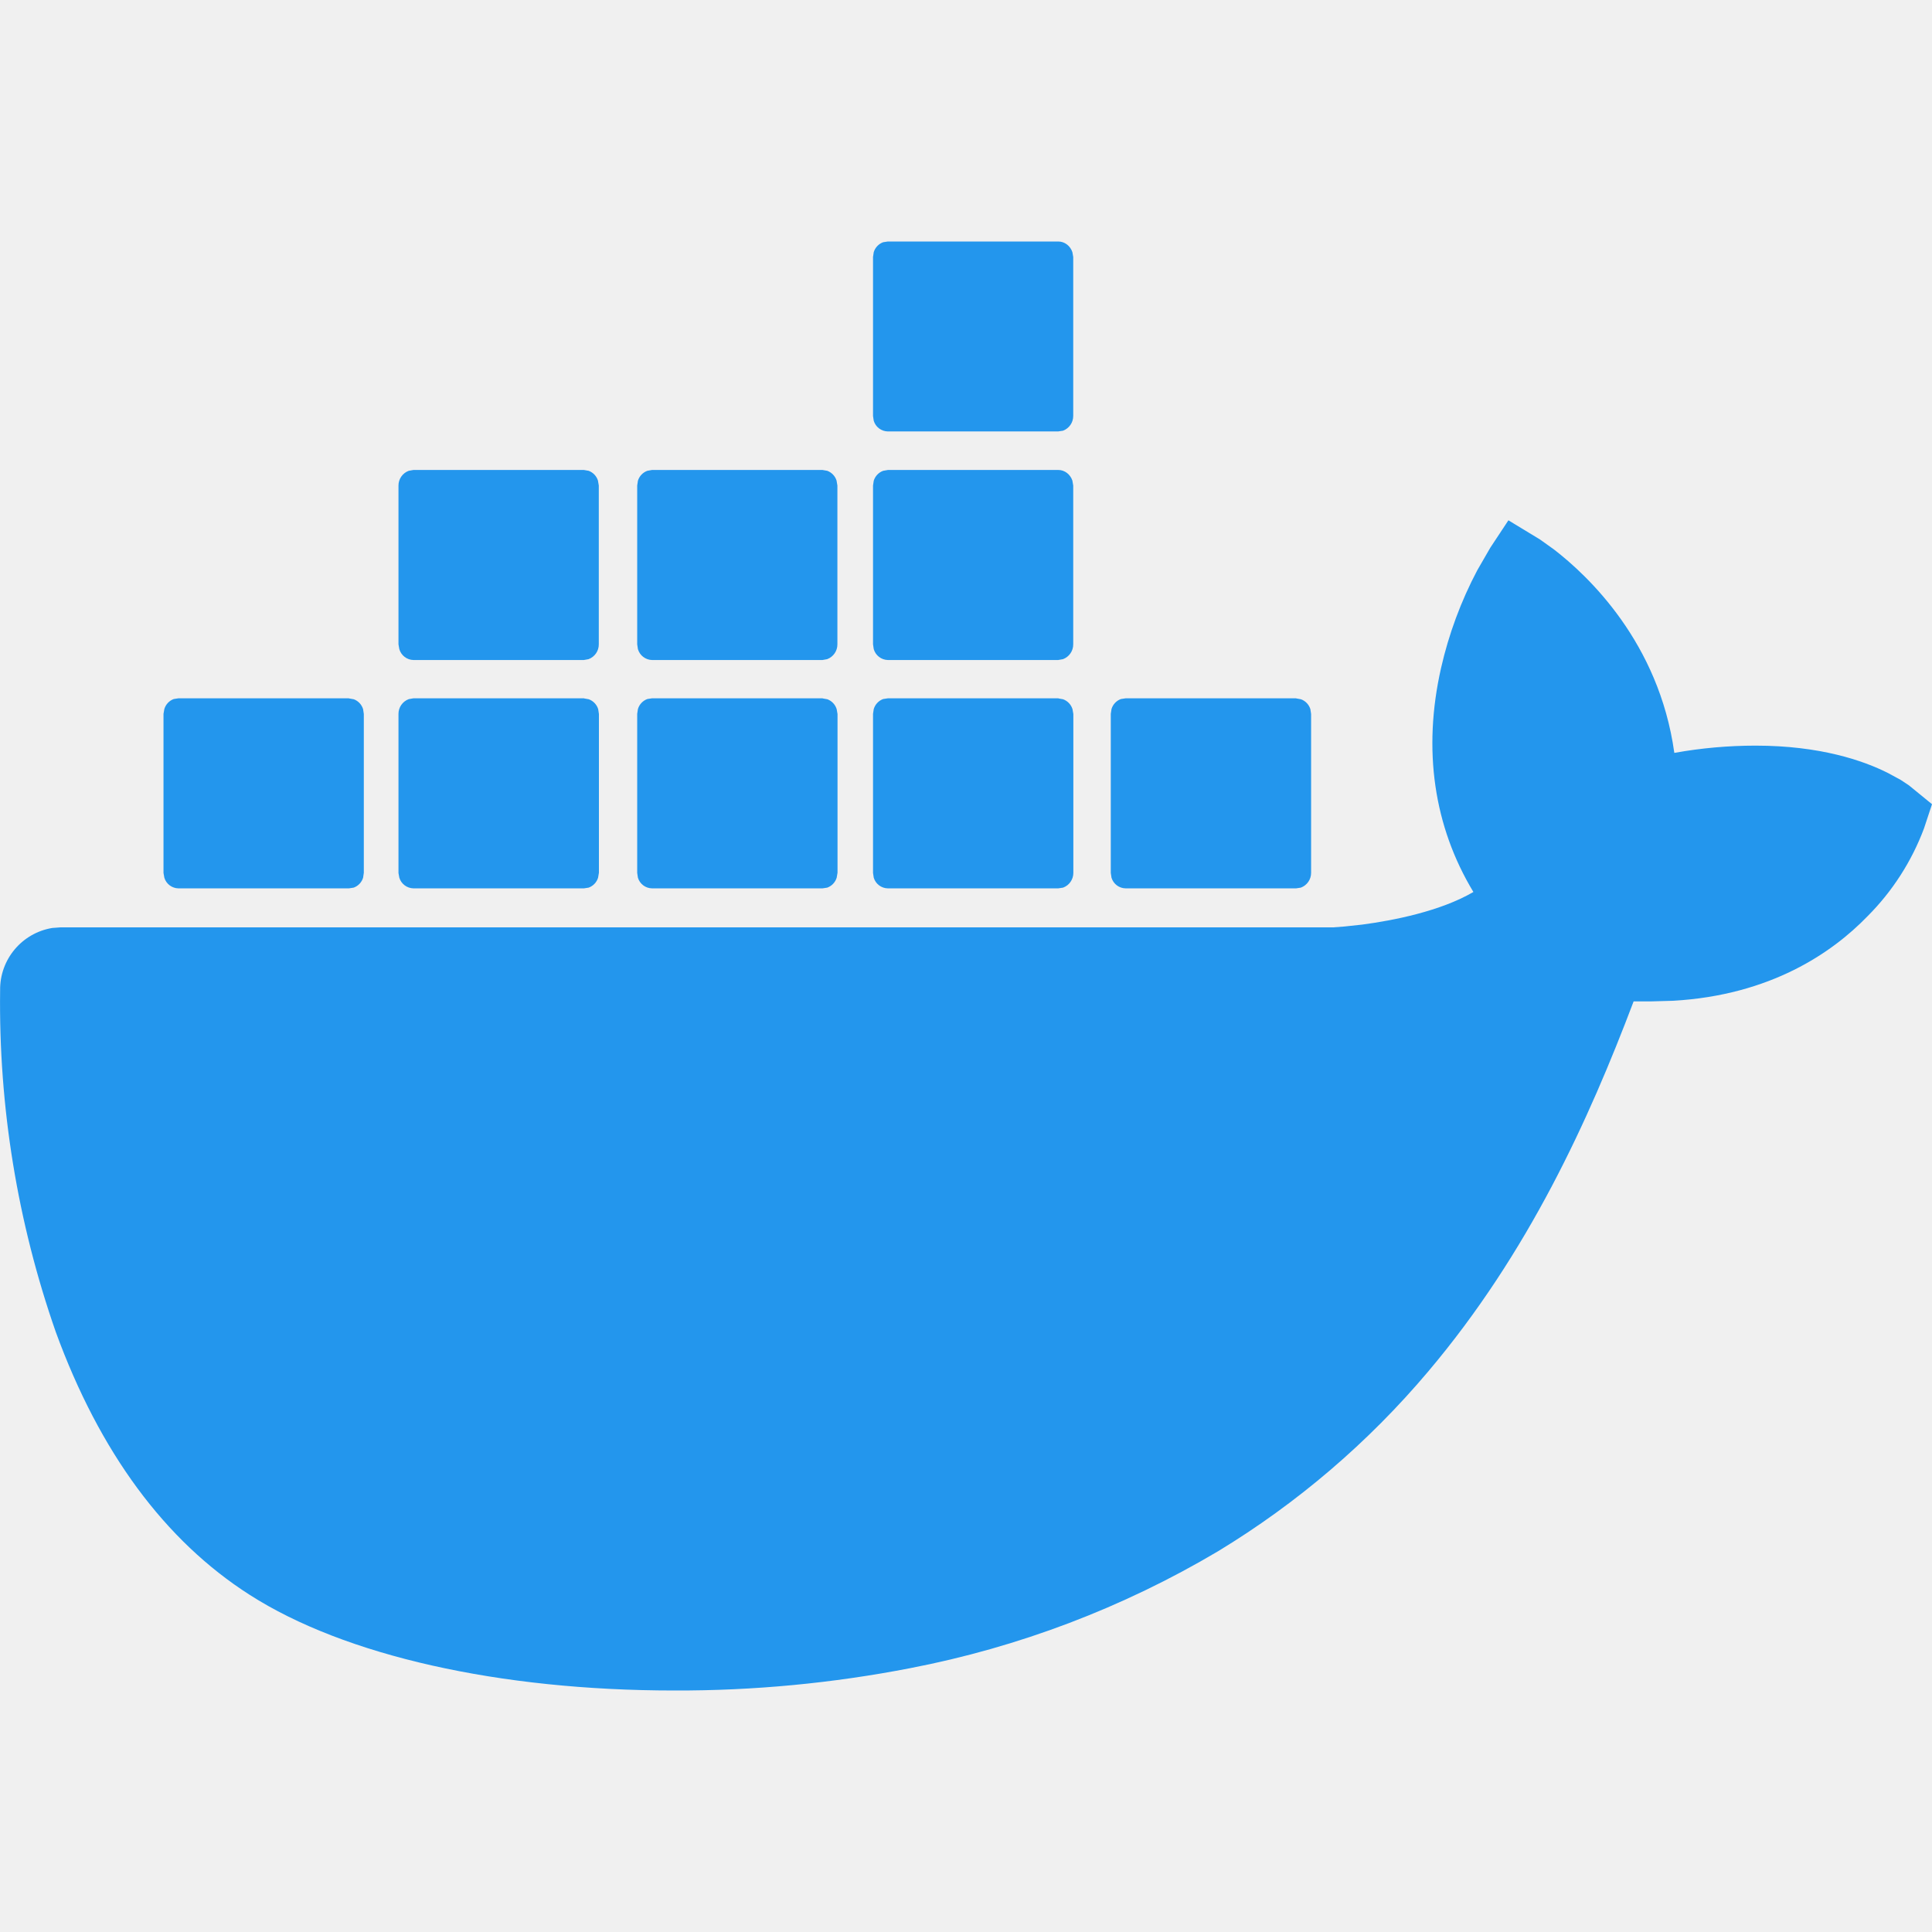
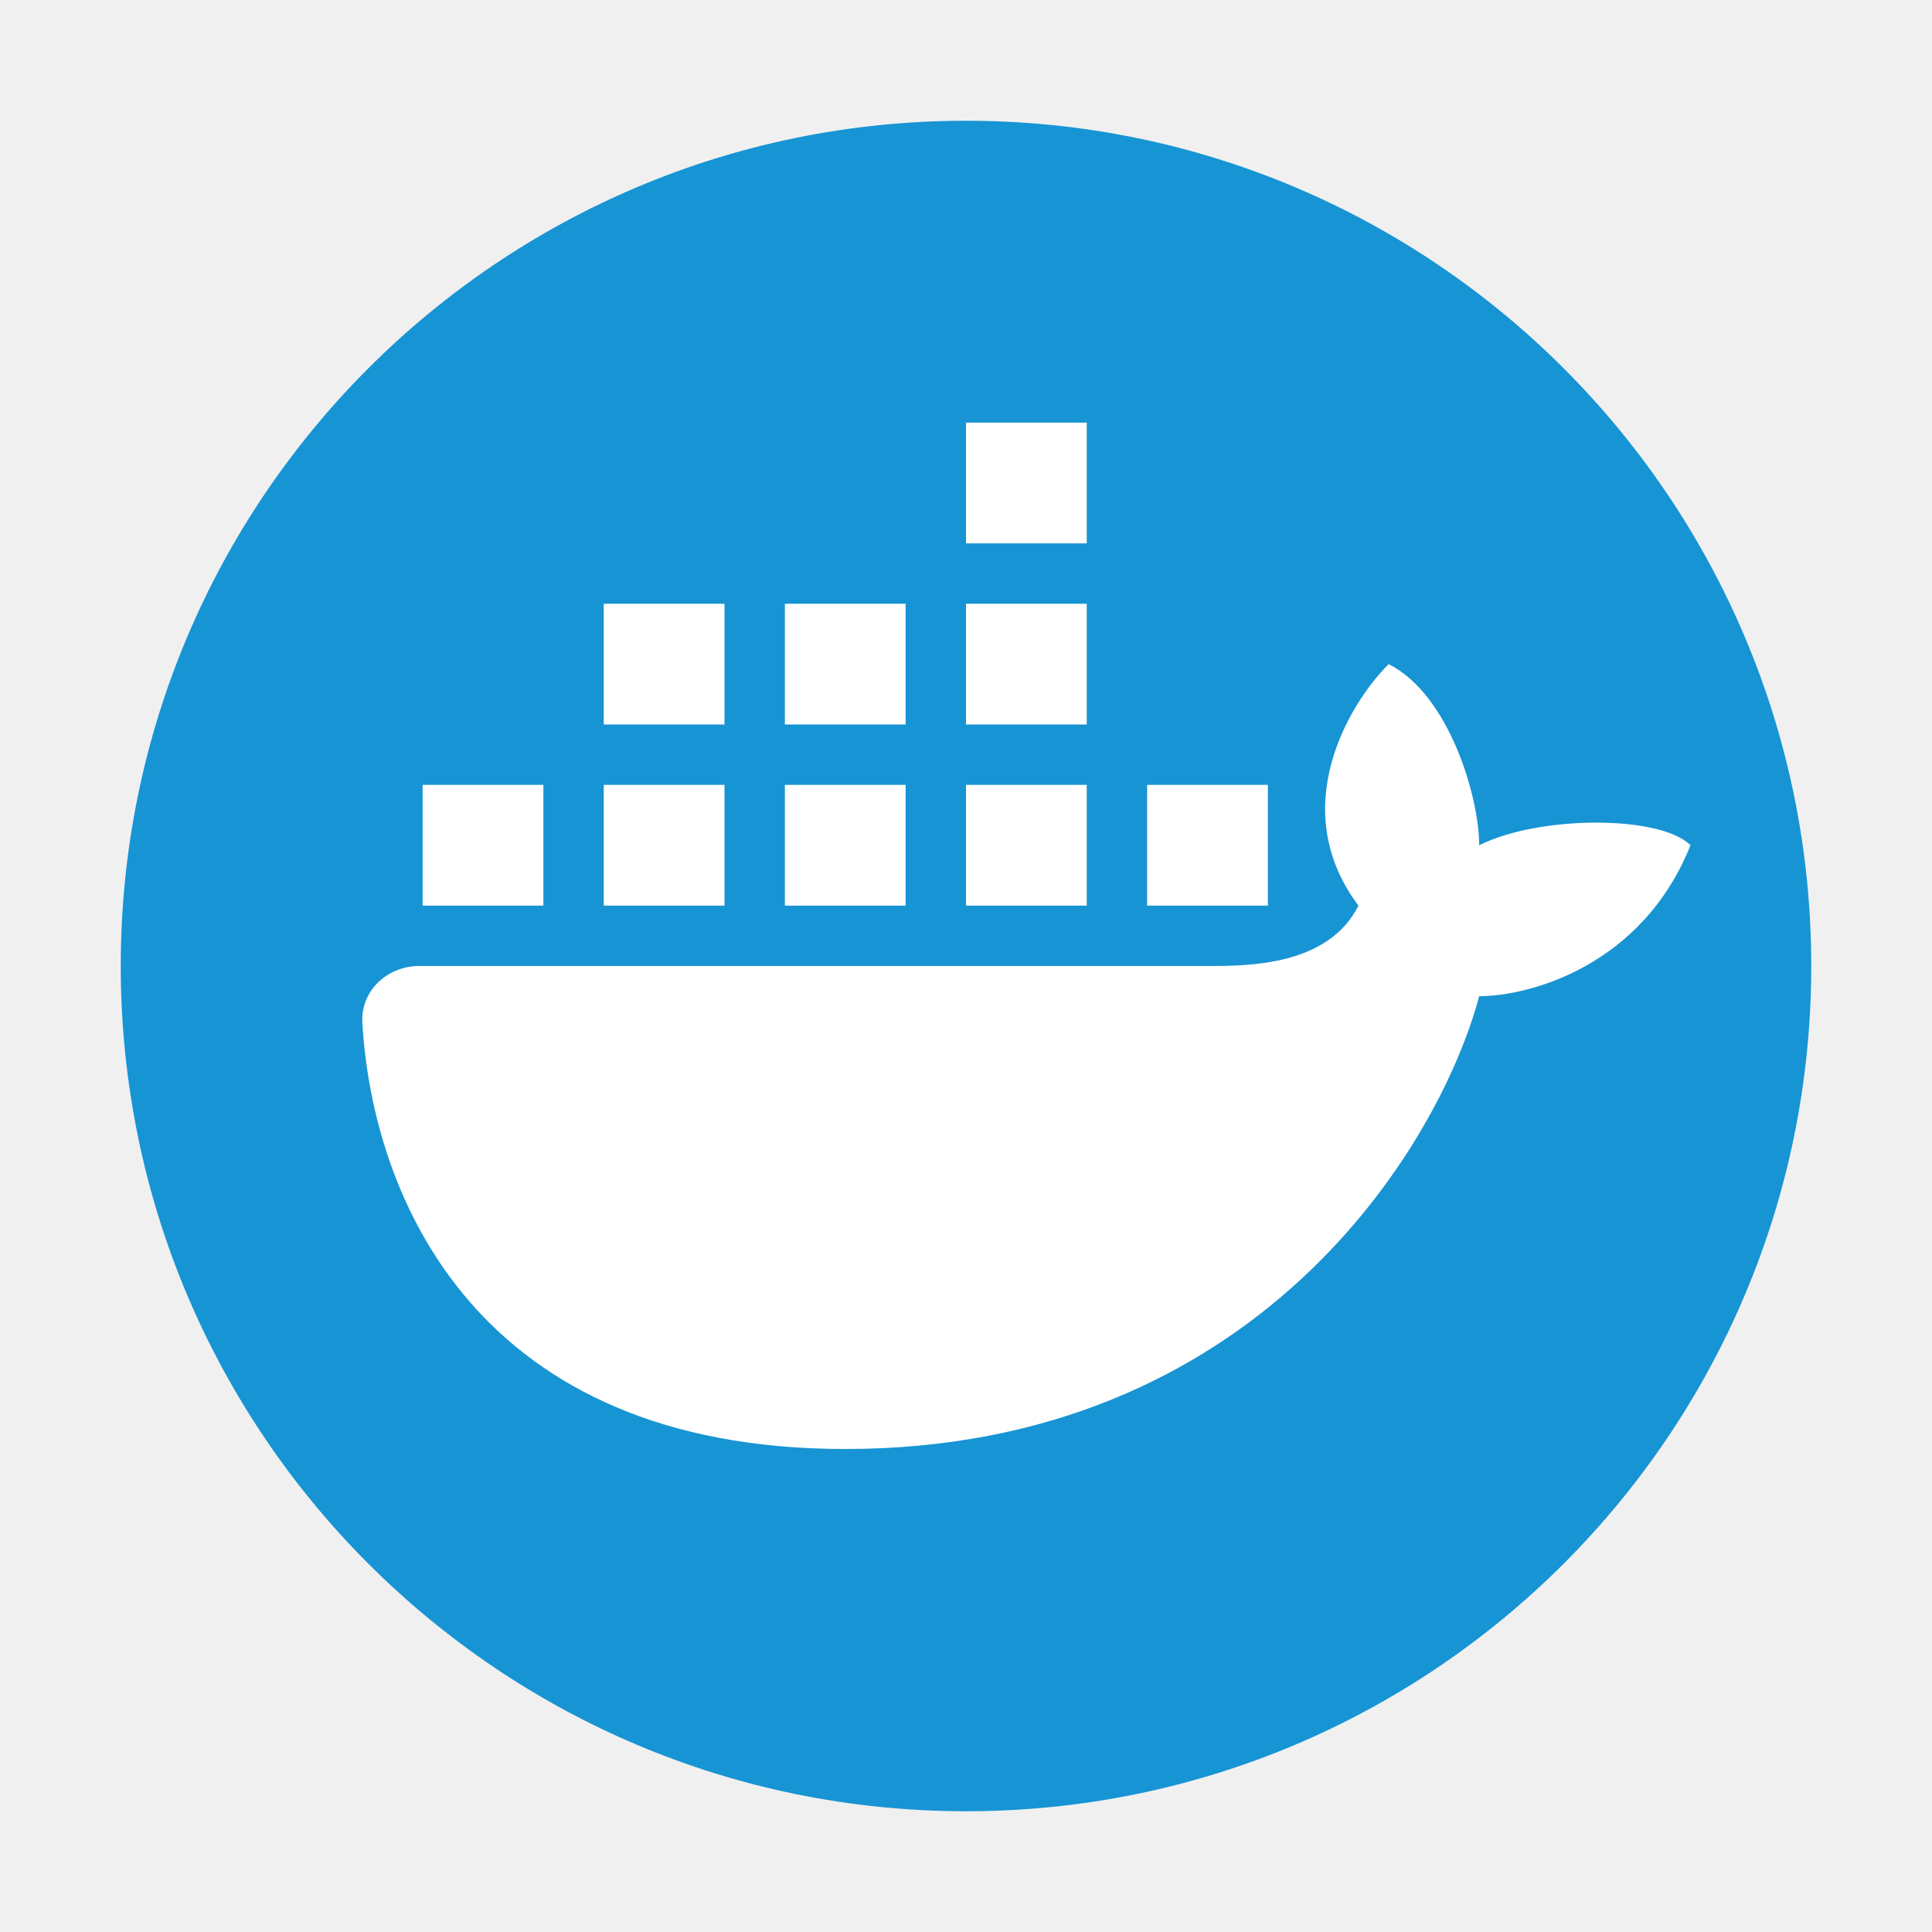
- <svg xmlns="http://www.w3.org/2000/svg" width="800px" height="800px" viewBox="0 0 16 16" fill="none">
-   <path fill="#2396ED" d="M12.342 4.536l.15-.227.262.159.116.083c.28.216.869.768.996 1.684.223-.04.448-.06.673-.06.534 0 .893.124 1.097.227l.105.057.068.045.191.156-.066.2a2.044 2.044 0 01-.47.73c-.29.299-.8.652-1.609.698l-.178.005h-.148c-.37.977-.867 2.078-1.702 3.066a7.081 7.081 0 01-1.74 1.488 7.941 7.941 0 01-2.549.968c-.644.125-1.298.187-1.953.185-1.45 0-2.73-.288-3.517-.792-.703-.449-1.243-1.182-1.606-2.177a8.25 8.25 0 01-.461-2.83.516.516 0 01.432-.516l.068-.005h10.54l.092-.007.149-.016c.256-.034.646-.11.92-.27-.328-.543-.421-1.178-.268-1.854a3.3 3.3 0 01.3-.81l.108-.187zM2.89 5.784l.04.007a.127.127 0 01.077.082l.006.04v1.315l-.006.041a.127.127 0 01-.078.082l-.039.006H1.478a.124.124 0 01-.117-.088l-.007-.04V5.912l.007-.04a.127.127 0 01.078-.083l.039-.006H2.89zm1.947 0l.039.007a.127.127 0 01.078.082l.006.04v1.315l-.007.041a.127.127 0 01-.078.082l-.039.006H3.424a.125.125 0 01-.117-.088L3.3 7.23V5.913a.13.13 0 01.085-.123l.039-.007h1.413zm1.976 0l.039.007a.127.127 0 01.077.082l.007.04v1.315l-.007.041a.127.127 0 01-.078.082l-.039.006H5.4a.124.124 0 01-.117-.088l-.006-.04V5.912l.006-.04a.127.127 0 01.078-.083l.039-.006h1.413zm1.952 0l.039.007a.127.127 0 01.078.082l.007.04v1.315a.13.13 0 01-.085.123l-.04.006H7.353a.124.124 0 01-.117-.088l-.006-.04V5.912l.006-.04a.127.127 0 01.078-.083l.04-.006h1.412zm1.97 0l.039.007a.127.127 0 01.078.082l.006.04v1.315a.13.13 0 01-.085.123l-.039.006H9.322a.124.124 0 01-.117-.088l-.006-.04V5.912l.006-.04a.127.127 0 01.078-.083l.04-.006h1.411zM4.835 3.892l.04.007a.127.127 0 01.077.081l.007.041v1.315a.13.13 0 01-.085.123l-.039.007H3.424a.125.125 0 01-.117-.09l-.007-.04V4.021a.13.13 0 01.085-.122l.039-.007h1.412zm1.976 0l.04.007a.127.127 0 01.077.081l.007.041v1.315a.13.13 0 01-.085.123l-.039.007H5.4a.125.125 0 01-.117-.09l-.006-.04V4.021l.006-.04a.127.127 0 01.078-.082l.039-.007h1.412zm1.953 0c.054 0 .1.037.117.088l.007.041v1.315a.13.13 0 01-.085.123l-.04.007H7.353a.125.125 0 01-.117-.09l-.006-.04V4.021l.006-.04a.127.127 0 01.078-.082l.04-.007h1.412zm0-1.892c.054 0 .1.037.117.088l.007.04v1.316a.13.13 0 01-.085.123l-.04.006H7.353a.124.124 0 01-.117-.088l-.006-.04V2.128l.006-.04a.127.127 0 01.078-.082L7.353 2h1.412z" />
+ <svg xmlns="http://www.w3.org/2000/svg" width="91px" height="91px" viewBox="0 0 32 32" fill="none">
+   <circle cx="16" cy="16" r="14" fill="#1794D4" />
+   <path d="M18 7H16V9H18V7Z" fill="white" />
+   <path d="M10 10H12V12H10V10Z" fill="white" />
+   <path d="M6.002 16.941C6.172 19.843 7.9 24 14 24C20.8 24 23.833 19 24.5 16.5C25.333 16.5 27.2 16 28 14C27.5 13.5 25.5 13.5 24.5 14C24.5 13.2 24 11.5 23 11C22.333 11.667 21.3 13.4 22.5 15C22 16 20.667 16 20 16H6.943C6.413 16 5.97 16.413 6.002 16.941Z" fill="white" />
+   <path d="M9 13H7V15H9V13Z" fill="white" />
+   <path d="M10 13H12V15H10V13Z" fill="white" />
+   <path d="M15 13H13V15H15V13Z" fill="white" />
+   <path d="M16 13H18V15H16V13Z" fill="white" />
+   <path d="M21 13H19V15H21V13Z" fill="white" />
+   <path d="M15 10H13V12H15V10Z" fill="white" />
+   <path d="M16 10H18V12H16V10Z" fill="white" />
</svg>
